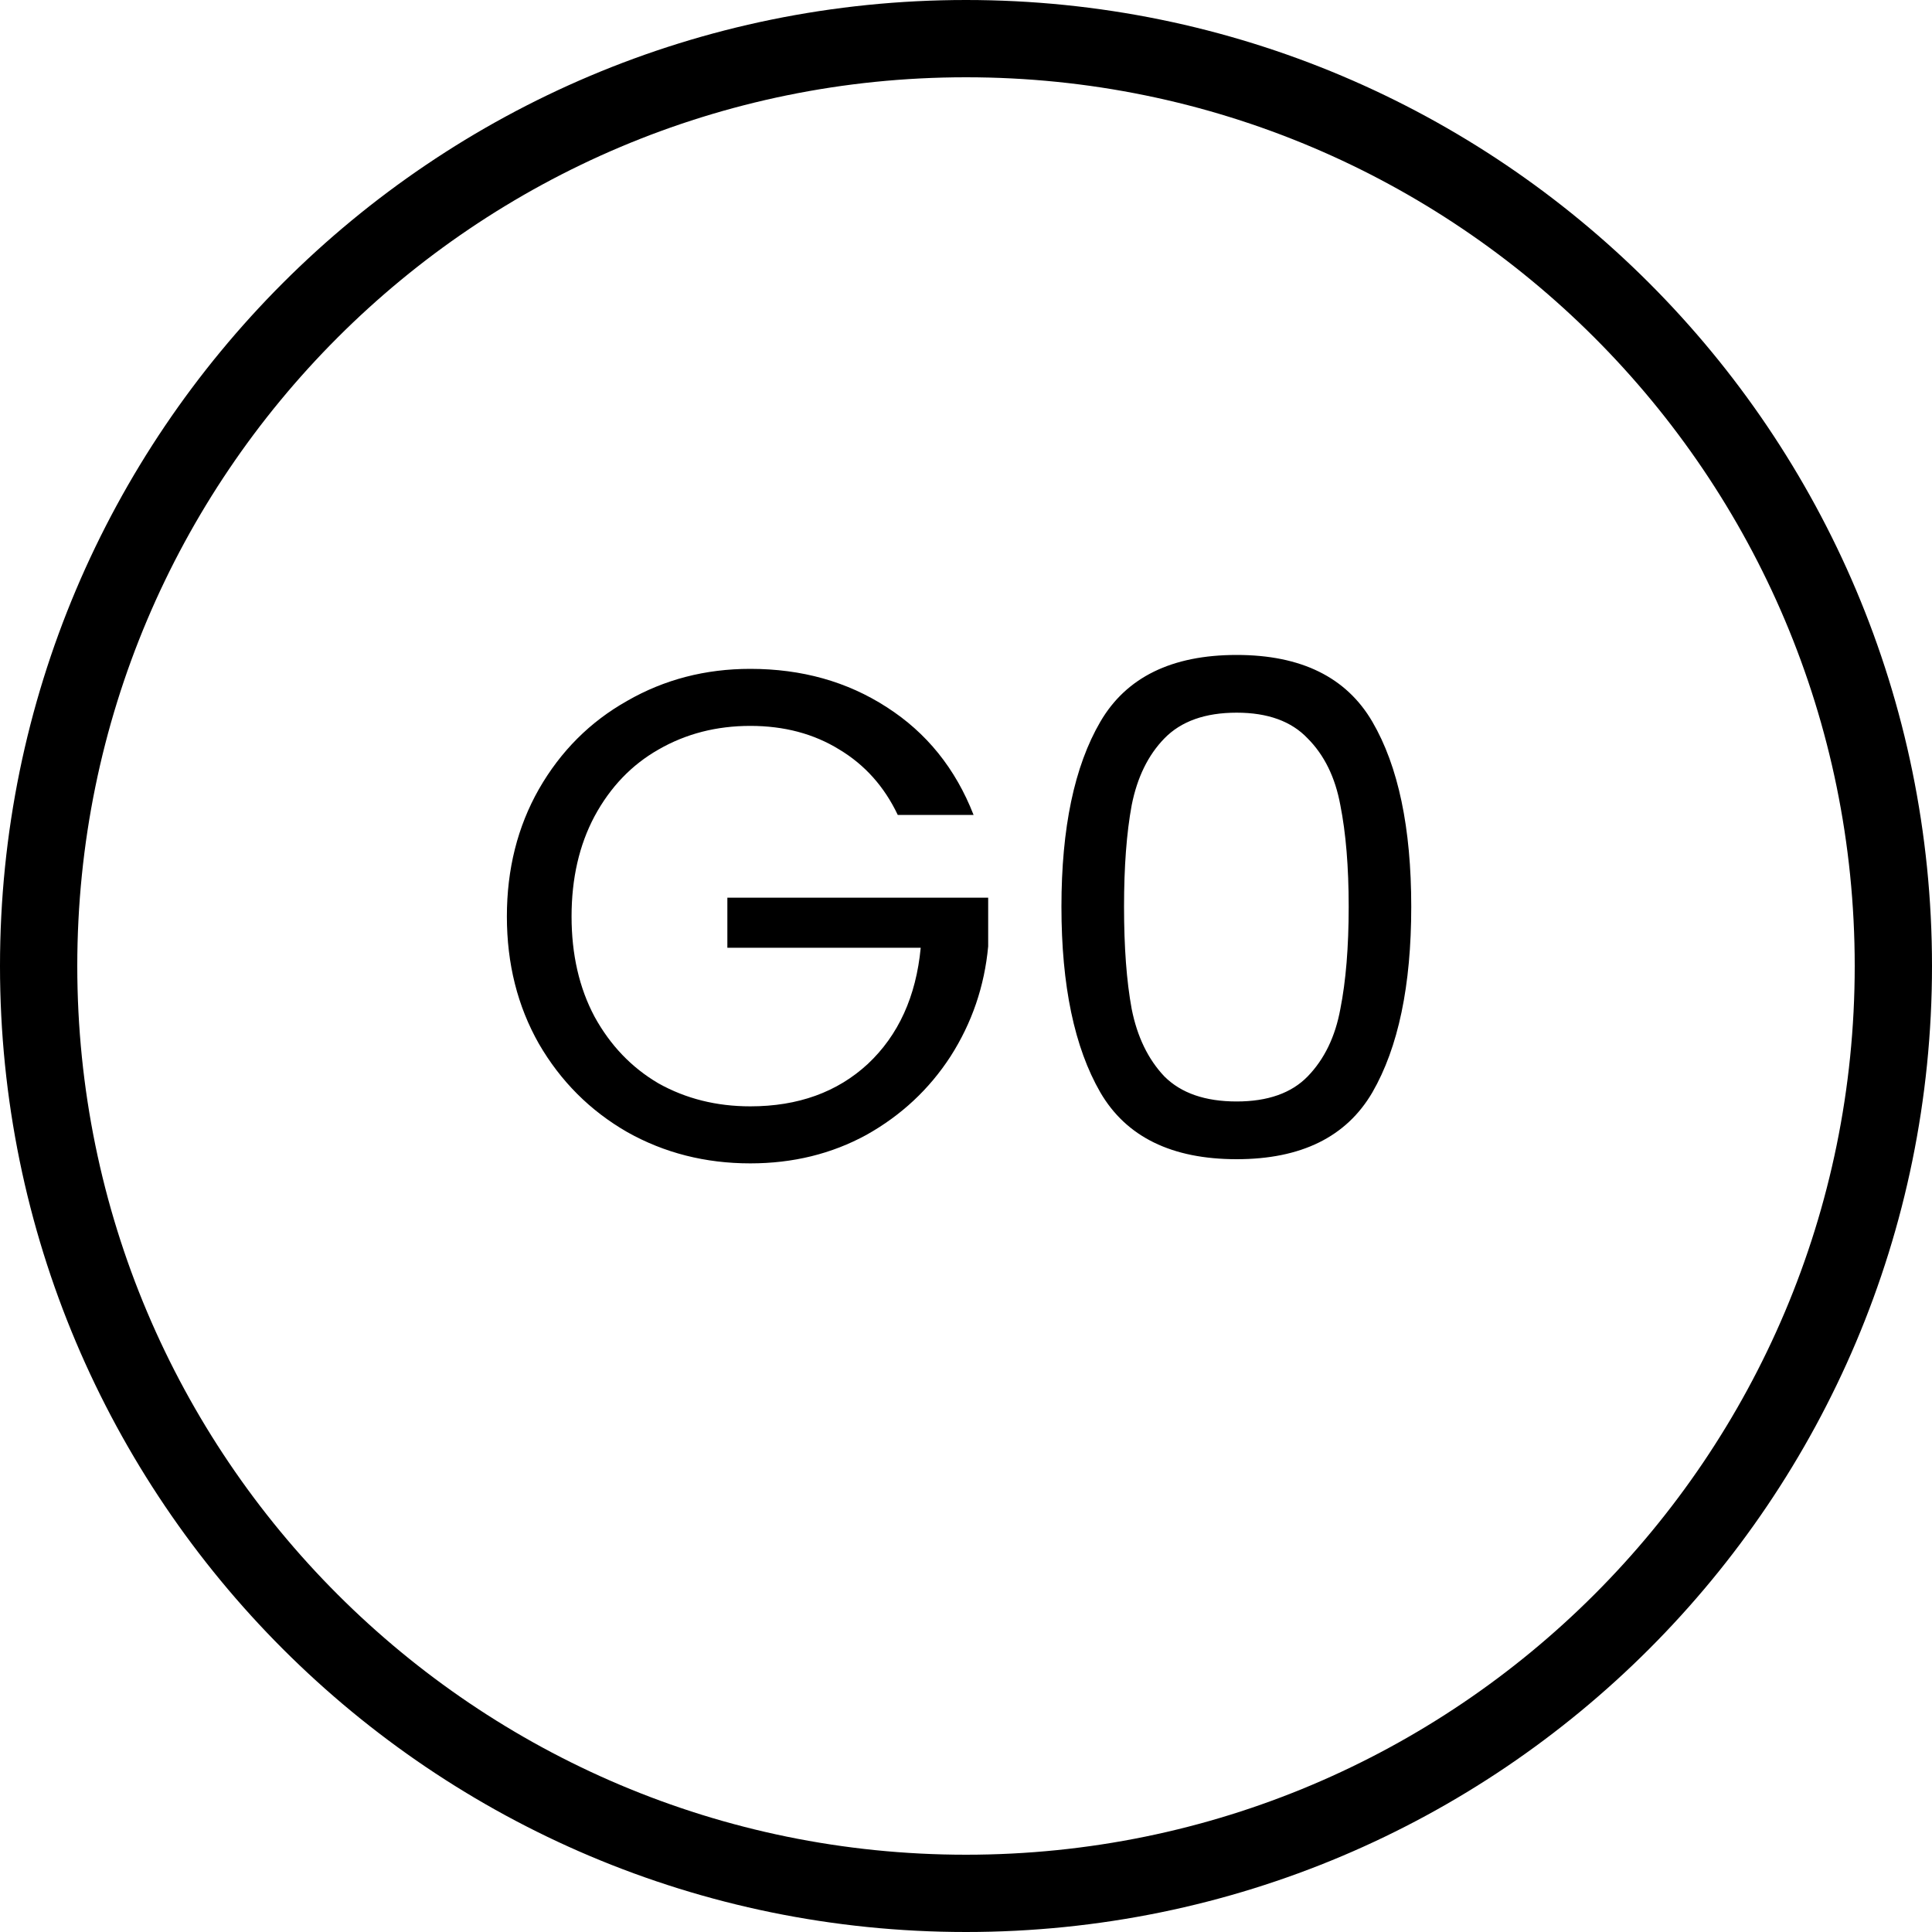
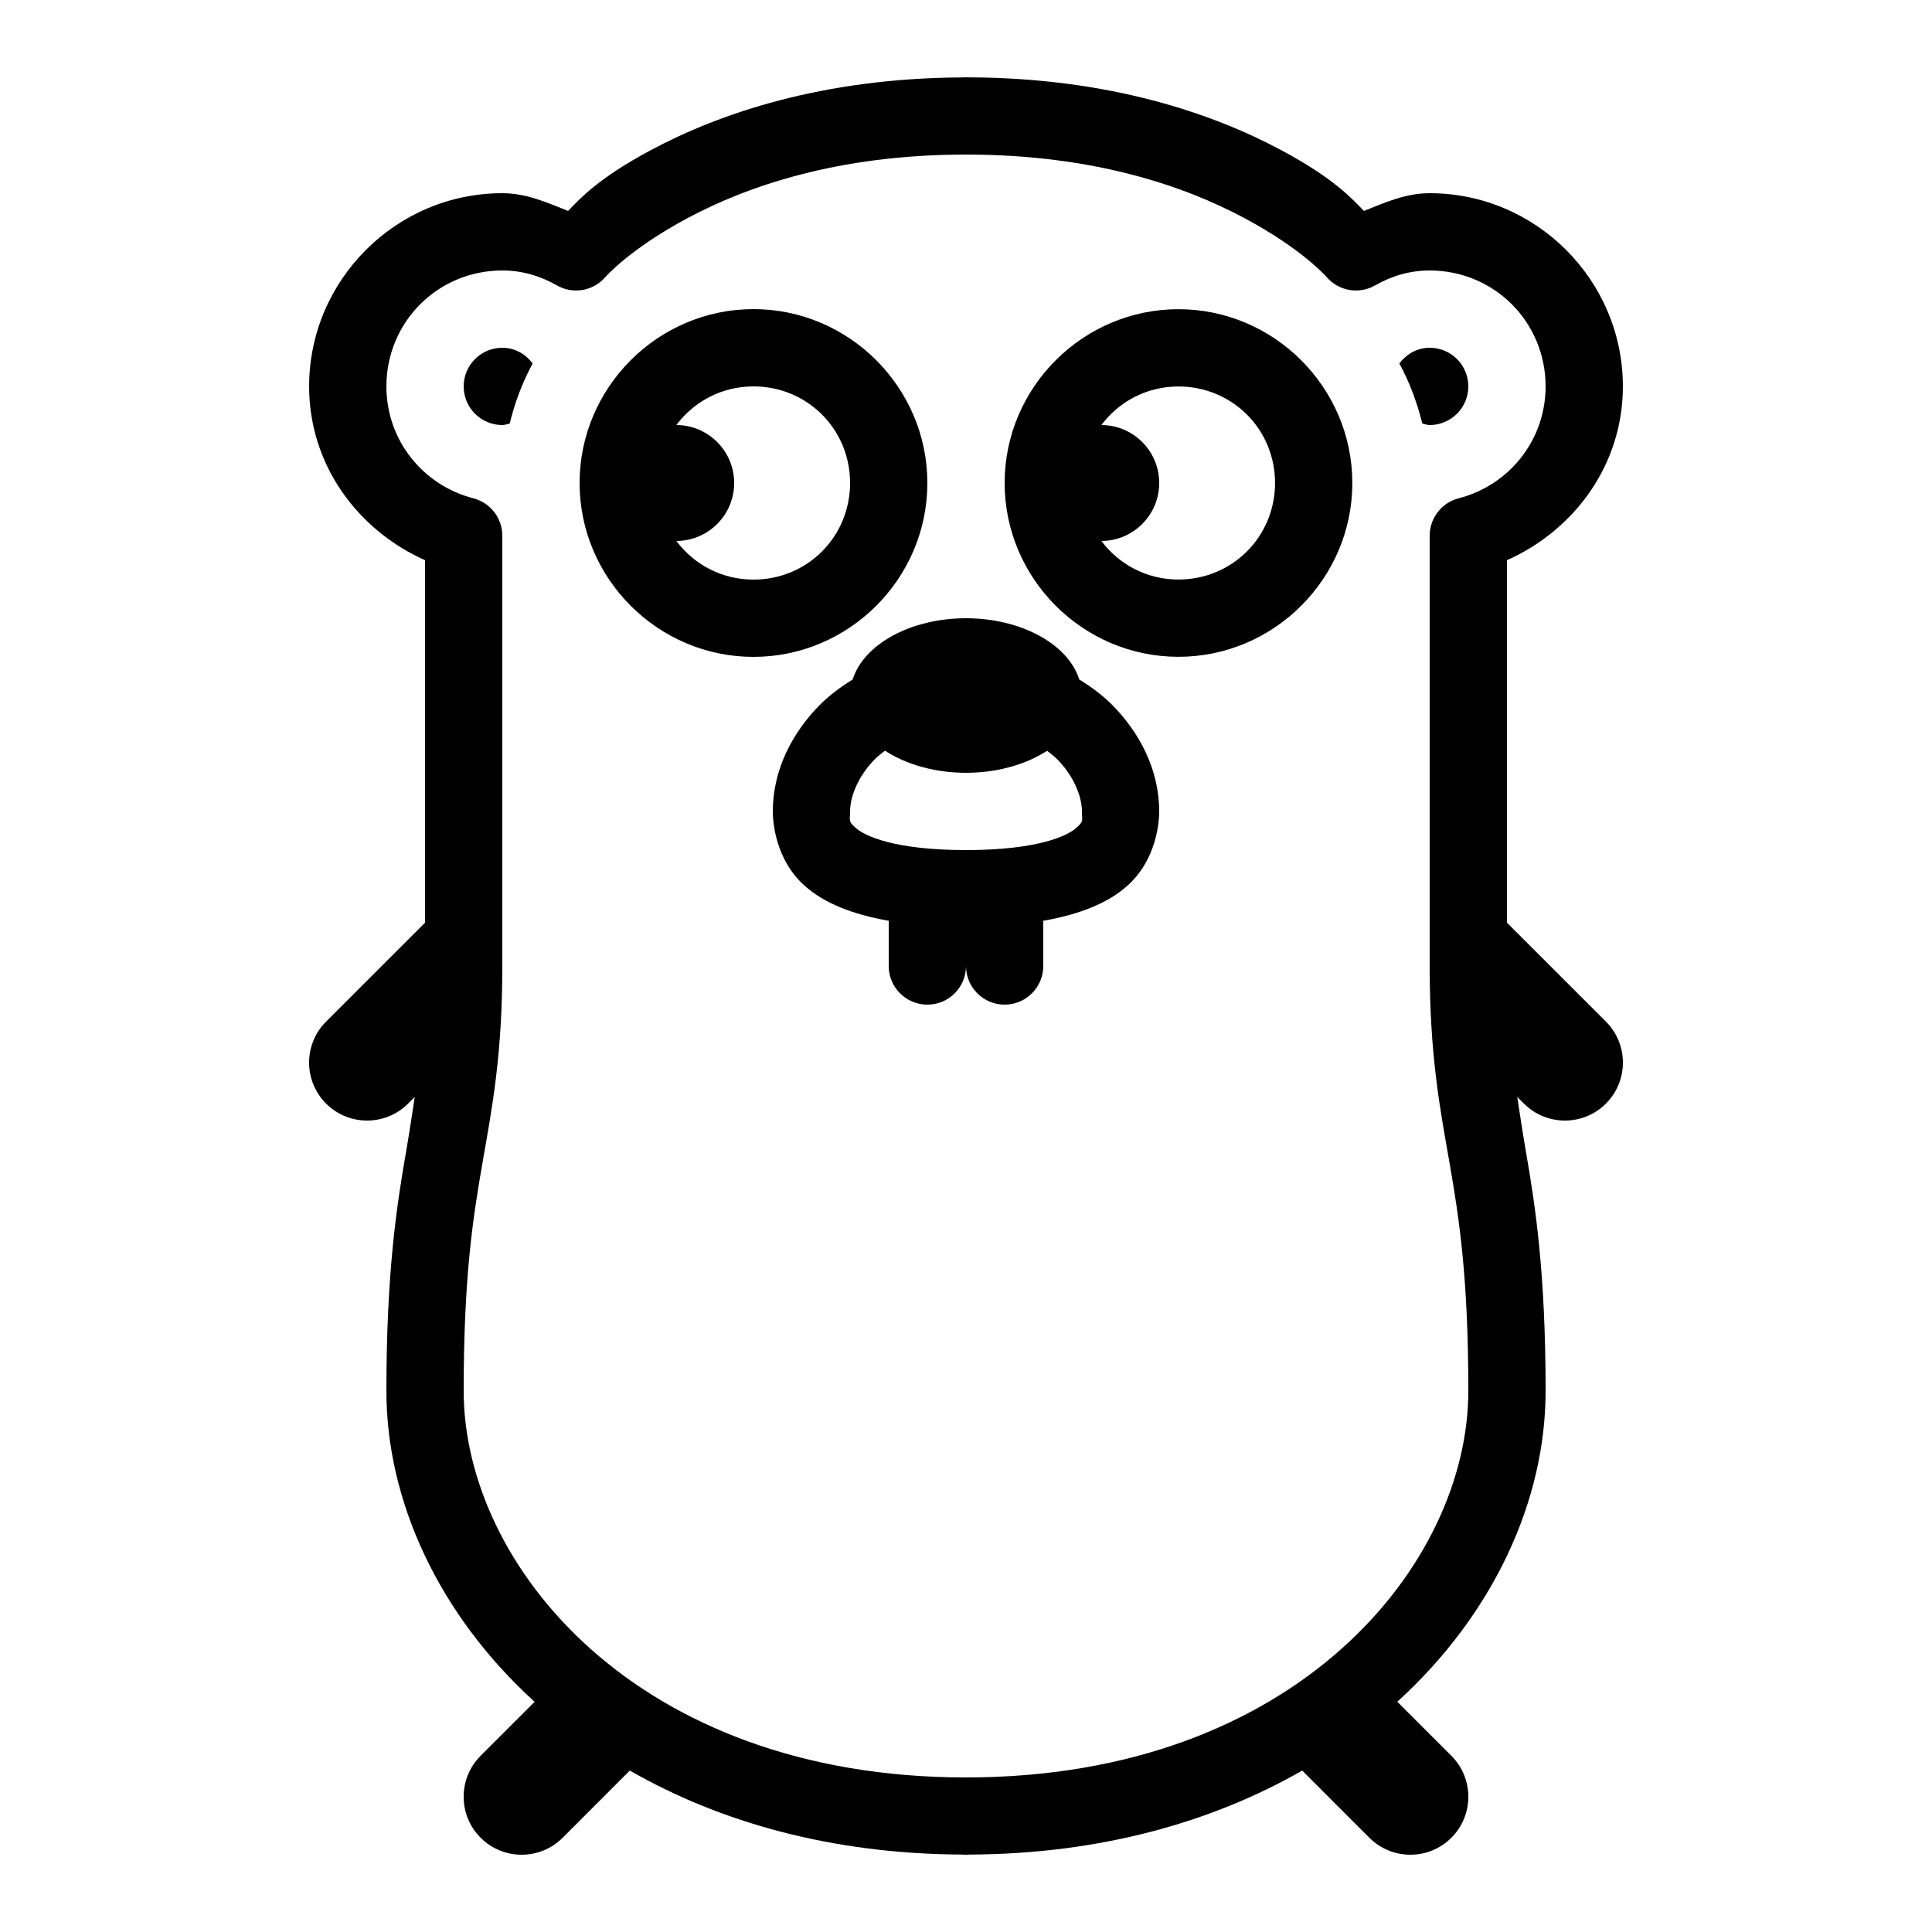
- <svg xmlns="http://www.w3.org/2000/svg" width="50" height="50" viewBox="0 0 50 50" fill="none">
-   <circle cx="25" cy="25" r="24" stroke="black" stroke-width="2" />
-   <path d="M13.118 23.718C13.118 22.494 13.394 21.396 13.946 20.424C14.51 19.44 15.272 18.678 16.232 18.138C17.192 17.586 18.254 17.31 19.418 17.31C20.75 17.31 21.926 17.64 22.946 18.3C23.978 18.96 24.728 19.89 25.196 21.09H23.234C22.886 20.358 22.382 19.794 21.722 19.398C21.062 18.99 20.294 18.786 19.418 18.786C18.542 18.786 17.75 18.99 17.042 19.398C16.346 19.794 15.794 20.37 15.386 21.126C14.99 21.87 14.792 22.734 14.792 23.718C14.792 24.702 14.99 25.566 15.386 26.31C15.794 27.054 16.346 27.63 17.042 28.038C17.75 28.434 18.542 28.632 19.418 28.632C20.654 28.632 21.668 28.266 22.46 27.534C23.252 26.79 23.708 25.788 23.828 24.528H18.824V23.232H25.574V24.492C25.478 25.524 25.154 26.472 24.602 27.336C24.05 28.188 23.324 28.866 22.424 29.37C21.524 29.862 20.522 30.108 19.418 30.108C18.254 30.108 17.192 29.838 16.232 29.298C15.272 28.746 14.51 27.984 13.946 27.012C13.394 26.04 13.118 24.942 13.118 23.718ZM32.005 16.95C30.326 16.95 29.149 17.526 28.477 18.678C27.805 19.83 27.47 21.426 27.47 23.466C27.47 25.506 27.805 27.108 28.477 28.272C29.149 29.424 30.326 30 32.005 30C33.673 30 34.843 29.424 35.516 28.272C36.188 27.108 36.523 25.506 36.523 23.466C36.523 21.426 36.188 19.83 35.516 18.678C34.843 17.526 33.673 16.95 32.005 16.95ZM32.005 18.444C32.809 18.444 33.422 18.666 33.842 19.11C34.273 19.542 34.556 20.118 34.688 20.838C34.831 21.558 34.904 22.434 34.904 23.466C34.904 24.51 34.831 25.392 34.688 26.112C34.556 26.832 34.273 27.414 33.842 27.858C33.422 28.29 32.809 28.506 32.005 28.506C31.189 28.506 30.566 28.29 30.134 27.858C29.713 27.414 29.431 26.832 29.288 26.112C29.155 25.392 29.09 24.51 29.09 23.466C29.09 22.434 29.155 21.558 29.288 20.838C29.431 20.118 29.713 19.542 30.134 19.11C30.566 18.666 31.189 18.444 32.005 18.444Z" fill="black" />
+ <svg xmlns="http://www.w3.org/2000/svg" viewBox="0 0 50 50" width="50px" height="50px">
+   <path style="line-height:normal;text-indent:0;text-align:start;text-decoration-line:none;text-decoration-style:solid;text-decoration-color:#000;text-transform:none;block-progression:tb;isolation:auto;mix-blend-mode:normal" d="M 25 2 A 1 1 0 0 0 24.9 2.004 C 21.285 2.021 18.62 2.937 16.859 3.877 C 15.439 4.635 14.996 5.163 14.701 5.459 C 14.16 5.244 13.627 5 13 5 C 10.25 5 8 7.25 8 10 C 8 12.028 9.253 13.718 11 14.498 L 11 23.879 L 8.439 26.439 C 7.853 27.025 7.853 27.975 8.439 28.561 C 8.732 28.854 9.116 29 9.5 29 C 9.884 29 10.268 28.854 10.561 28.561 L 10.734 28.387 C 10.664 28.841 10.598 29.292 10.516 29.766 C 10.263 31.217 10 32.944 10 36 C 10 38.838 11.348 41.781 13.836 44.043 L 12.439 45.439 C 11.853 46.025 11.853 46.975 12.439 47.561 C 12.732 47.854 13.116 48 13.5 48 C 13.884 48 14.269 47.854 14.561 47.561 L 16.299 45.822 C 18.61 47.147 21.503 47.982 24.912 47.996 A 1 1 0 0 0 24.93 47.998 C 24.954 47.998 24.976 48 25 48 A 1 1 0 0 0 25.102 47.996 C 28.505 47.98 31.393 47.145 33.701 45.822 L 35.439 47.561 C 35.731 47.854 36.116 48 36.5 48 C 36.884 48 37.268 47.854 37.561 47.561 C 38.147 46.975 38.147 46.025 37.561 45.439 L 36.162 44.041 C 38.649 41.779 40 38.837 40 36 C 40 32.944 39.737 31.217 39.484 29.766 C 39.402 29.292 39.336 28.841 39.266 28.387 L 39.439 28.561 C 39.732 28.854 40.116 29 40.5 29 C 40.884 29 41.268 28.854 41.561 28.561 C 42.147 27.975 42.147 27.025 41.561 26.439 L 39 23.879 L 39 14.498 C 40.747 13.718 42 12.028 42 10 C 42 7.25 39.75 5 37 5 C 36.373 5 35.84 5.244 35.299 5.459 C 35.004 5.163 34.561 4.635 33.141 3.877 C 31.375 2.934 28.701 2.014 25.07 2.002 A 1 1 0 0 0 25 2 z M 25 4 C 28.332 4 30.681 4.83 32.199 5.641 C 33.717 6.451 34.34 7.178 34.34 7.178 A 1 1 0 0 0 35.586 7.387 C 36.018 7.14 36.488 7 37 7 C 38.668 7 40 8.332 40 10 C 40 11.405 39.043 12.563 37.75 12.896 A 1 1 0 0 0 37 13.863 L 37 25 C 37 27.325 37.268 28.686 37.516 30.109 C 37.763 31.532 38 33.056 38 36 C 38 40.472 33.565 46 25 46 C 16.435 46 12 40.472 12 36 C 12 33.056 12.237 31.532 12.484 30.109 C 12.732 28.686 13 27.325 13 25 L 13 13.863 A 1 1 0 0 0 12.25 12.896 C 10.957 12.563 10 11.405 10 10 C 10 8.332 11.332 7 13 7 C 13.512 7 13.982 7.14 14.414 7.387 A 1 1 0 0 0 15.66 7.178 C 15.66 7.178 16.283 6.451 17.801 5.641 C 19.319 4.83 21.668 4 25 4 z M 19.5 8 C 17.027 8 15 10.027 15 12.5 C 15 14.973 17.027 17 19.5 17 C 21.973 17 24 14.973 24 12.5 C 24 10.027 21.973 8 19.5 8 z M 30.498 8.002 C 28.025 8.002 26 10.027 26 12.5 C 26 14.973 28.025 16.998 30.498 16.998 C 32.971 16.998 34.998 14.973 34.998 12.5 C 34.998 10.027 32.971 8.002 30.498 8.002 z M 13 9 C 12.448 9 12 9.448 12 10 C 12 10.552 12.448 11 13 11 C 13.068 11 13.127 10.974 13.191 10.961 C 13.325 10.414 13.522 9.89 13.785 9.406 C 13.602 9.165 13.326 9 13 9 z M 37 9 C 36.674 9 36.398 9.165 36.215 9.406 C 36.478 9.89 36.675 10.414 36.809 10.961 C 36.873 10.974 36.932 11 37 11 C 37.552 11 38 10.552 38 10 C 38 9.448 37.552 9 37 9 z M 19.5 10 C 20.893 10 22 11.107 22 12.5 C 22 13.893 20.893 15 19.5 15 C 18.676 15 17.958 14.606 17.504 14 A 1.5 1.5 0 0 0 19 12.5 A 1.5 1.5 0 0 0 17.504 11 C 17.958 10.394 18.676 10 19.5 10 z M 30.498 10.002 C 31.89 10.002 32.998 11.108 32.998 12.5 C 32.998 13.892 31.89 14.998 30.498 14.998 C 29.674 14.998 28.957 14.605 28.504 14 A 1.5 1.5 0 0 0 30 12.5 A 1.5 1.5 0 0 0 28.504 11 C 28.957 10.395 29.674 10.002 30.498 10.002 z M 25 16 A 3 2 0 0 0 22.066 17.586 C 21.765 17.772 21.479 17.982 21.23 18.23 C 20.511 18.95 20 19.917 20 21 C 20 21.25 20.058 22.253 20.842 22.939 C 21.333 23.37 22.042 23.66 23 23.83 L 23 25 A 1 1 0 1 0 25 25 A 1 1 0 1 0 27 25 L 27 23.83 C 27.958 23.66 28.667 23.37 29.158 22.939 C 29.942 22.253 30 21.25 30 21 C 30 19.917 29.489 18.95 28.77 18.23 C 28.521 17.982 28.234 17.772 27.932 17.586 A 3 2 0 0 0 25 16 z M 22.904 19.428 A 3 2 0 0 0 25 20 A 3 2 0 0 0 27.098 19.43 C 27.186 19.496 27.275 19.564 27.355 19.645 C 27.761 20.05 28 20.583 28 21 C 28 21.25 28.058 21.247 27.842 21.436 C 27.626 21.624 26.875 22 25 22 C 23.125 22 22.374 21.624 22.158 21.436 C 21.942 21.247 22 21.25 22 21 C 22 20.583 22.239 20.05 22.645 19.645 C 22.726 19.563 22.815 19.495 22.904 19.428 z" />
</svg>
